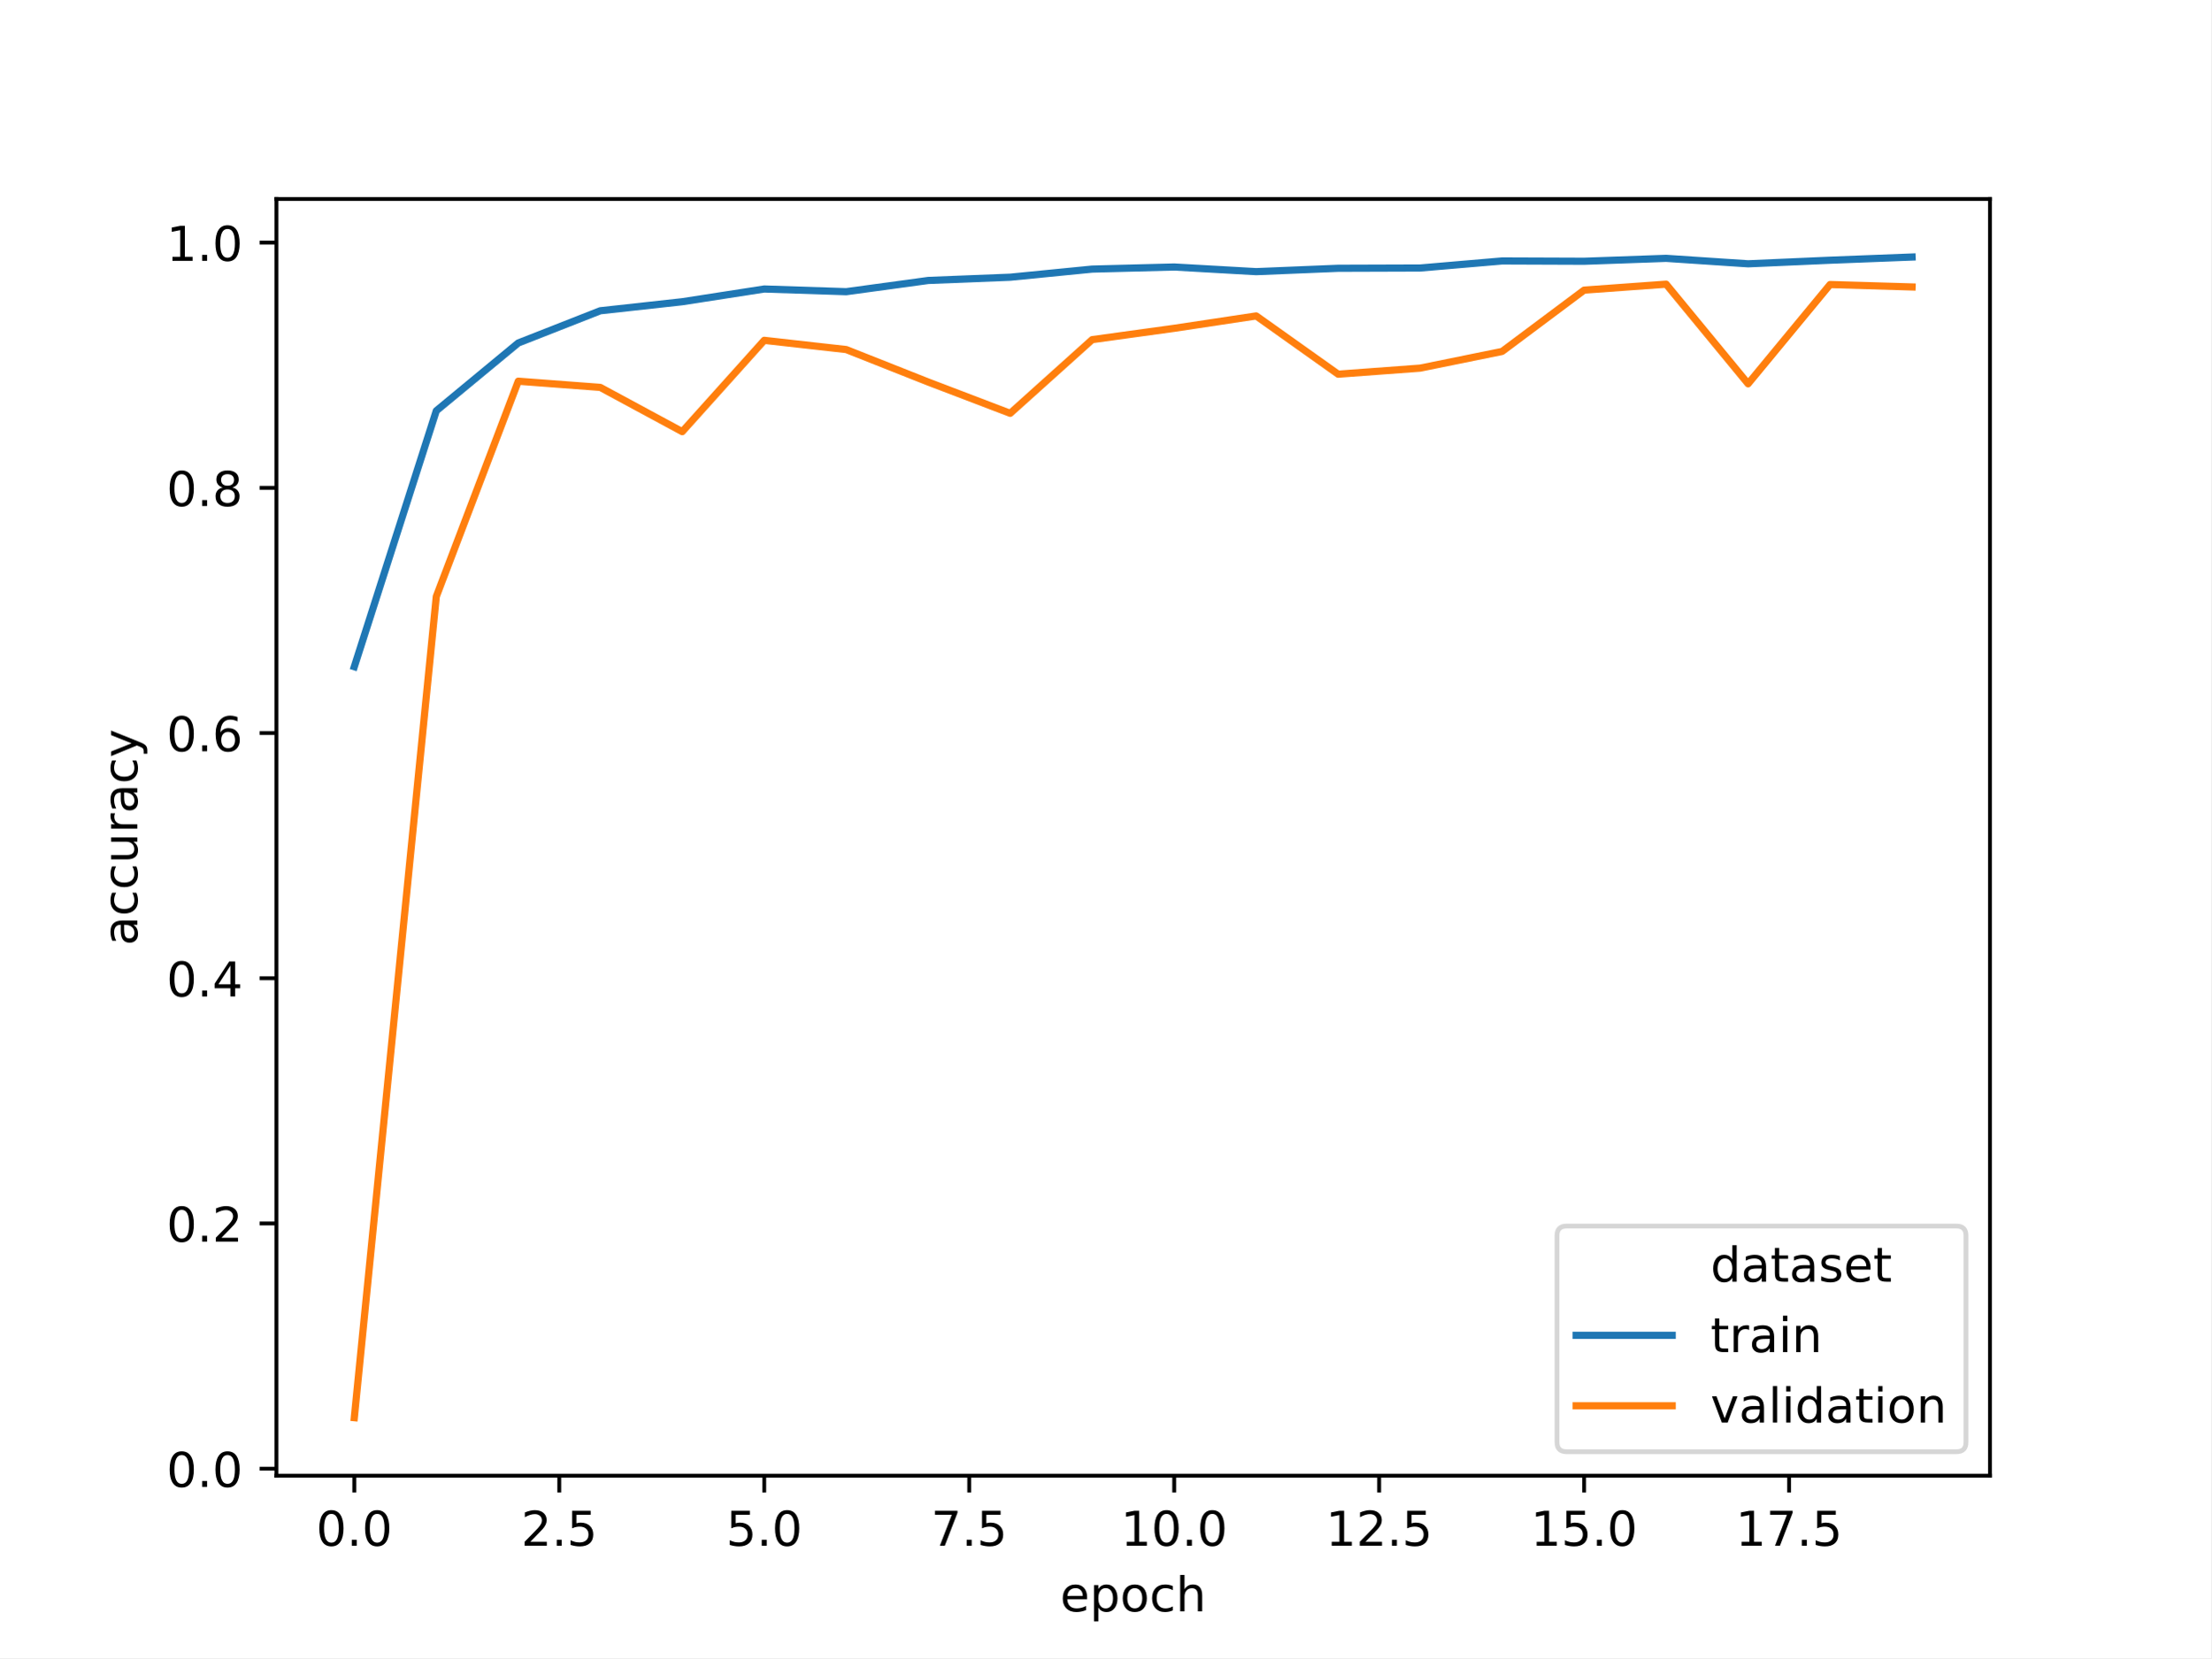
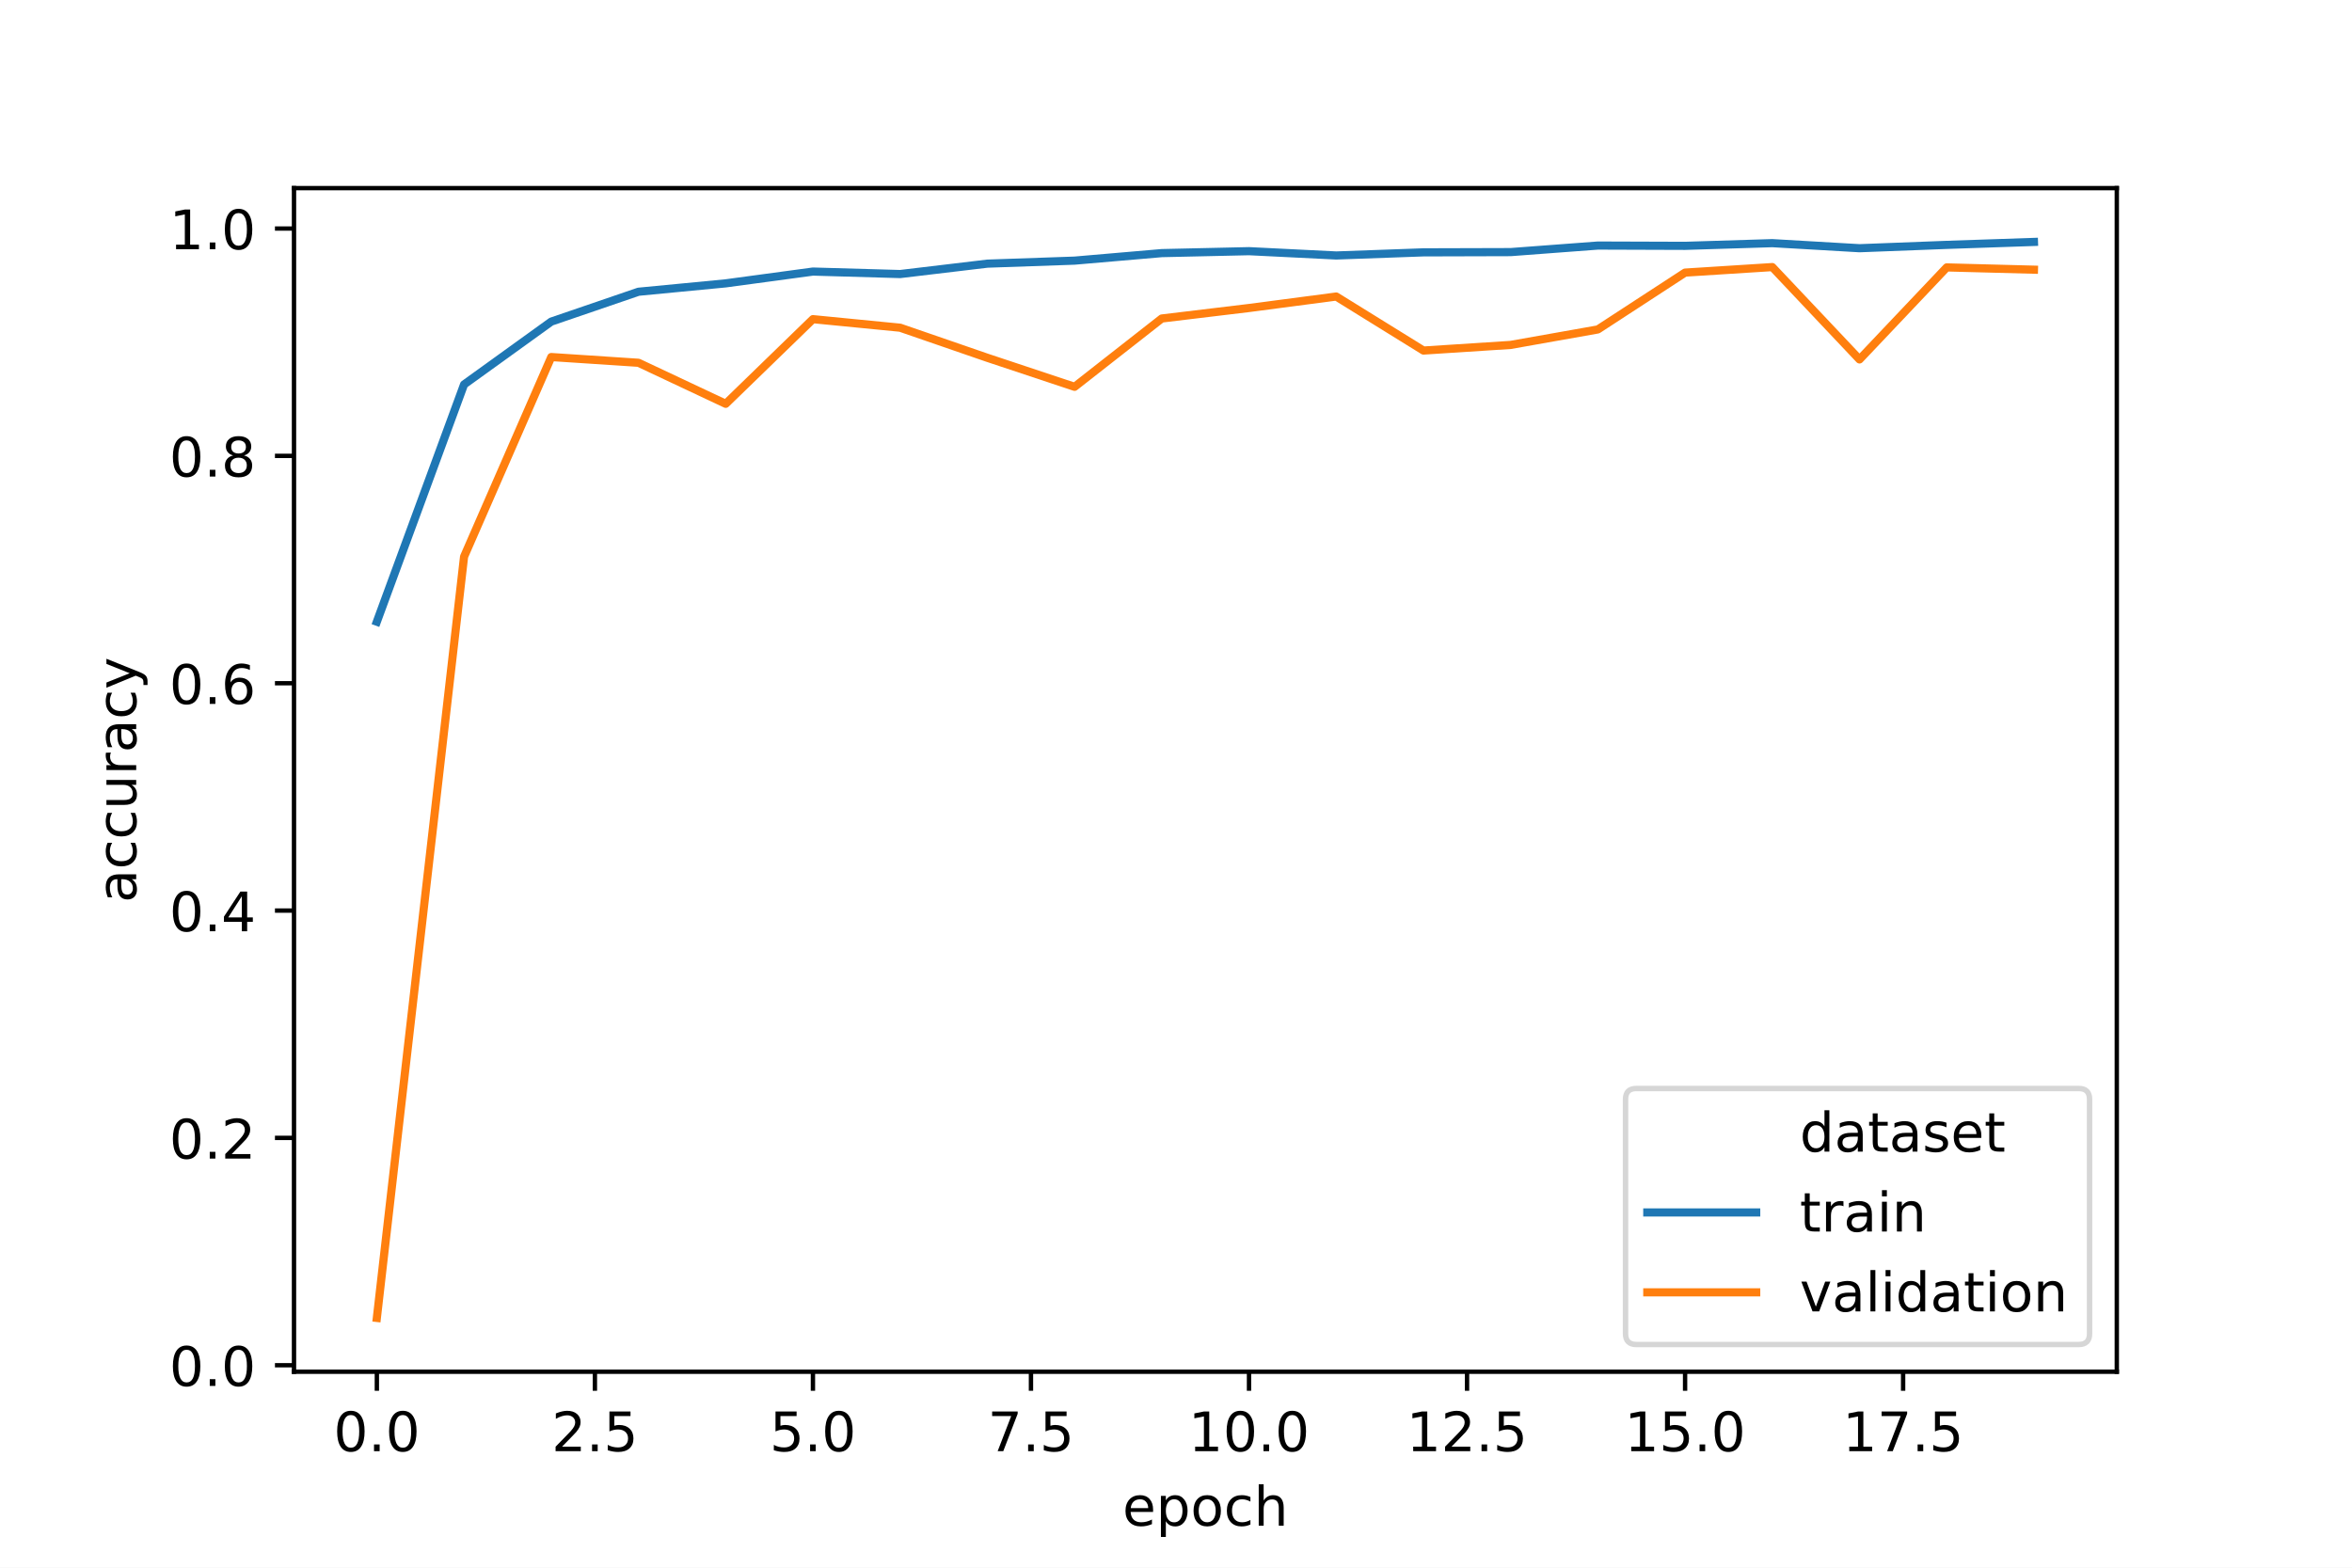
- <svg xmlns="http://www.w3.org/2000/svg" xmlns:xlink="http://www.w3.org/1999/xlink" height="345.6pt" version="1.1" viewBox="0 0 460.8 345.6" width="460.8pt">
+ <svg xmlns="http://www.w3.org/2000/svg" xmlns:xlink="http://www.w3.org/1999/xlink" height="288pt" version="1.1" viewBox="0 0 432 288" width="432pt">
  <defs>
    <style type="text/css">
*{stroke-linecap:butt;stroke-linejoin:round;}
  </style>
  </defs>
  <g id="figure_1">
    <g id="patch_1">
-       <path d="M 0 345.6  L 460.8 345.6  L 460.8 0  L 0 0  z " style="fill:#ffffff;" />
+       <path d="M 0 288  L 432 288  L 432 0  L 0 0  z " style="fill:#ffffff;" />
    </g>
    <g id="axes_1">
      <g id="patch_2">
-         <path d="M 57.6 307.584  L 414.72 307.584  L 414.72 41.472  L 57.6 41.472  z " style="fill:#ffffff;" />
+         <path d="M 54 252  L 388.8 252  L 388.8 34.56  L 54 34.56  z " style="fill:#ffffff;" />
      </g>
      <g id="matplotlib.axis_1">
        <g id="xtick_1">
          <g id="line2d_1">
            <defs>
-               <path d="M 0 0  L 0 3.5  " id="mc1f3b159d9" style="stroke:#000000;stroke-width:0.8;" />
-             </defs>
-             <g>
-               <use style="stroke:#000000;stroke-width:0.8;" x="73.833" xlink:href="#mc1f3b159d9" y="307.584" />
+               <path d="M 0 0  L 0 3.5  " id="m09e9f2f989" style="stroke:#000000;stroke-width:0.8;" />
+             </defs>
+             <g>
+               <use style="stroke:#000000;stroke-width:0.8;" x="69.218" xlink:href="#m09e9f2f989" y="252" />
            </g>
          </g>
          <g id="text_1">
            <defs>
              <path d="M 31.781 66.406  Q 24.172 66.406 20.328 58.906  Q 16.5 51.422 16.5 36.375  Q 16.5 21.391 20.328 13.891  Q 24.172 6.391 31.781 6.391  Q 39.453 6.391 43.281 13.891  Q 47.125 21.391 47.125 36.375  Q 47.125 51.422 43.281 58.906  Q 39.453 66.406 31.781 66.406  z M 31.781 74.219  Q 44.047 74.219 50.516 64.516  Q 56.984 54.828 56.984 36.375  Q 56.984 17.969 50.516 8.266  Q 44.047 -1.422 31.781 -1.422  Q 19.531 -1.422 13.062 8.266  Q 6.594 17.969 6.594 36.375  Q 6.594 54.828 13.062 64.516  Q 19.531 74.219 31.781 74.219  z " id="DejaVuSans-48" />
              <path d="M 10.688 12.406  L 21 12.406  L 21 0  L 10.688 0  z " id="DejaVuSans-46" />
            </defs>
-             <g transform="translate(65.88116 322.1824)scale(0.1 -0.1)">
+             <g transform="translate(61.26662 266.5984)scale(0.1 -0.1)">
              <use xlink:href="#DejaVuSans-48" />
              <use x="63.623" xlink:href="#DejaVuSans-46" />
              <use x="95.41" xlink:href="#DejaVuSans-48" />
            </g>
          </g>
        </g>
        <g id="xtick_2">
          <g id="line2d_2">
            <g>
-               <use style="stroke:#000000;stroke-width:0.8;" x="116.55" xlink:href="#mc1f3b159d9" y="307.584" />
+               <use style="stroke:#000000;stroke-width:0.8;" x="109.266" xlink:href="#m09e9f2f989" y="252" />
            </g>
          </g>
          <g id="text_2">
            <defs>
              <path d="M 19.188 8.297  L 53.609 8.297  L 53.609 0  L 7.328 0  L 7.328 8.297  Q 12.938 14.109 22.625 23.891  Q 32.328 33.688 34.812 36.531  Q 39.547 41.844 41.422 45.531  Q 43.312 49.219 43.312 52.781  Q 43.312 58.594 39.234 62.25  Q 35.156 65.922 28.609 65.922  Q 23.969 65.922 18.812 64.312  Q 13.672 62.703 7.812 59.422  L 7.812 69.391  Q 13.766 71.781 18.938 73  Q 24.125 74.219 28.422 74.219  Q 39.75 74.219 46.484 68.547  Q 53.219 62.891 53.219 53.422  Q 53.219 48.922 51.531 44.891  Q 49.859 40.875 45.406 35.406  Q 44.188 33.984 37.641 27.219  Q 31.109 20.453 19.188 8.297  z " id="DejaVuSans-50" />
              <path d="M 10.797 72.906  L 49.516 72.906  L 49.516 64.594  L 19.828 64.594  L 19.828 46.734  Q 21.969 47.469 24.109 47.828  Q 26.266 48.188 28.422 48.188  Q 40.625 48.188 47.75 41.5  Q 54.891 34.812 54.891 23.391  Q 54.891 11.625 47.562 5.094  Q 40.234 -1.422 26.906 -1.422  Q 22.312 -1.422 17.547 -0.641  Q 12.797 0.141 7.719 1.703  L 7.719 11.625  Q 12.109 9.234 16.797 8.062  Q 21.484 6.891 26.703 6.891  Q 35.156 6.891 40.078 11.328  Q 45.016 15.766 45.016 23.391  Q 45.016 31 40.078 35.438  Q 35.156 39.891 26.703 39.891  Q 22.75 39.891 18.812 39.016  Q 14.891 38.141 10.797 36.281  z " id="DejaVuSans-53" />
            </defs>
-             <g transform="translate(108.5989 322.1824)scale(0.1 -0.1)">
+             <g transform="translate(101.3145 266.5984)scale(0.1 -0.1)">
              <use xlink:href="#DejaVuSans-50" />
              <use x="63.623" xlink:href="#DejaVuSans-46" />
              <use x="95.41" xlink:href="#DejaVuSans-53" />
            </g>
          </g>
        </g>
        <g id="xtick_3">
          <g id="line2d_3">
            <g>
-               <use style="stroke:#000000;stroke-width:0.8;" x="159.268" xlink:href="#mc1f3b159d9" y="307.584" />
+               <use style="stroke:#000000;stroke-width:0.8;" x="149.314" xlink:href="#m09e9f2f989" y="252" />
            </g>
          </g>
          <g id="text_3">
-             <g transform="translate(151.3166 322.1824)scale(0.1 -0.1)">
+             <g transform="translate(141.3623 266.5984)scale(0.1 -0.1)">
              <use xlink:href="#DejaVuSans-53" />
              <use x="63.623" xlink:href="#DejaVuSans-46" />
              <use x="95.41" xlink:href="#DejaVuSans-48" />
            </g>
          </g>
        </g>
        <g id="xtick_4">
          <g id="line2d_4">
            <g>
-               <use style="stroke:#000000;stroke-width:0.8;" x="201.986" xlink:href="#mc1f3b159d9" y="307.584" />
+               <use style="stroke:#000000;stroke-width:0.8;" x="189.362" xlink:href="#m09e9f2f989" y="252" />
            </g>
          </g>
          <g id="text_4">
            <defs>
              <path d="M 8.203 72.906  L 55.078 72.906  L 55.078 68.703  L 28.609 0  L 18.312 0  L 43.219 64.594  L 8.203 64.594  z " id="DejaVuSans-55" />
            </defs>
-             <g transform="translate(194.0343 322.1824)scale(0.1 -0.1)">
+             <g transform="translate(181.4102 266.5984)scale(0.1 -0.1)">
              <use xlink:href="#DejaVuSans-55" />
              <use x="63.623" xlink:href="#DejaVuSans-46" />
              <use x="95.41" xlink:href="#DejaVuSans-53" />
            </g>
          </g>
        </g>
        <g id="xtick_5">
          <g id="line2d_5">
            <g>
-               <use style="stroke:#000000;stroke-width:0.8;" x="244.704" xlink:href="#mc1f3b159d9" y="307.584" />
+               <use style="stroke:#000000;stroke-width:0.8;" x="229.41" xlink:href="#m09e9f2f989" y="252" />
            </g>
          </g>
          <g id="text_5">
            <defs>
              <path d="M 12.406 8.297  L 28.516 8.297  L 28.516 63.922  L 10.984 60.406  L 10.984 69.391  L 28.422 72.906  L 38.281 72.906  L 38.281 8.297  L 54.391 8.297  L 54.391 0  L 12.406 0  z " id="DejaVuSans-49" />
            </defs>
-             <g transform="translate(233.5707 322.1824)scale(0.1 -0.1)">
+             <g transform="translate(218.2768 266.5984)scale(0.1 -0.1)">
              <use xlink:href="#DejaVuSans-49" />
              <use x="63.623" xlink:href="#DejaVuSans-48" />
              <use x="127.246" xlink:href="#DejaVuSans-46" />
              <use x="159.033" xlink:href="#DejaVuSans-48" />
            </g>
          </g>
        </g>
        <g id="xtick_6">
          <g id="line2d_6">
            <g>
-               <use style="stroke:#000000;stroke-width:0.8;" x="287.421" xlink:href="#mc1f3b159d9" y="307.584" />
+               <use style="stroke:#000000;stroke-width:0.8;" x="269.457" xlink:href="#m09e9f2f989" y="252" />
            </g>
          </g>
          <g id="text_6">
-             <g transform="translate(276.2884 322.1824)scale(0.1 -0.1)">
+             <g transform="translate(258.3246 266.5984)scale(0.1 -0.1)">
              <use xlink:href="#DejaVuSans-49" />
              <use x="63.623" xlink:href="#DejaVuSans-50" />
              <use x="127.246" xlink:href="#DejaVuSans-46" />
              <use x="159.033" xlink:href="#DejaVuSans-53" />
            </g>
          </g>
        </g>
        <g id="xtick_7">
          <g id="line2d_7">
            <g>
-               <use style="stroke:#000000;stroke-width:0.8;" x="330.139" xlink:href="#mc1f3b159d9" y="307.584" />
+               <use style="stroke:#000000;stroke-width:0.8;" x="309.505" xlink:href="#m09e9f2f989" y="252" />
            </g>
          </g>
          <g id="text_7">
-             <g transform="translate(319.0061 322.1824)scale(0.1 -0.1)">
+             <g transform="translate(298.3725 266.5984)scale(0.1 -0.1)">
              <use xlink:href="#DejaVuSans-49" />
              <use x="63.623" xlink:href="#DejaVuSans-53" />
              <use x="127.246" xlink:href="#DejaVuSans-46" />
              <use x="159.033" xlink:href="#DejaVuSans-48" />
            </g>
          </g>
        </g>
        <g id="xtick_8">
          <g id="line2d_8">
            <g>
-               <use style="stroke:#000000;stroke-width:0.8;" x="372.857" xlink:href="#mc1f3b159d9" y="307.584" />
+               <use style="stroke:#000000;stroke-width:0.8;" x="349.553" xlink:href="#m09e9f2f989" y="252" />
            </g>
          </g>
          <g id="text_8">
-             <g transform="translate(361.7238 322.1824)scale(0.1 -0.1)">
+             <g transform="translate(338.4203 266.5984)scale(0.1 -0.1)">
              <use xlink:href="#DejaVuSans-49" />
              <use x="63.623" xlink:href="#DejaVuSans-55" />
              <use x="127.246" xlink:href="#DejaVuSans-46" />
              <use x="159.033" xlink:href="#DejaVuSans-53" />
            </g>
          </g>
        </g>
        <g id="text_9">
          <defs>
            <path d="M 56.203 29.594  L 56.203 25.203  L 14.891 25.203  Q 15.484 15.922 20.484 11.062  Q 25.484 6.203 34.422 6.203  Q 39.594 6.203 44.453 7.469  Q 49.312 8.734 54.109 11.281  L 54.109 2.781  Q 49.266 0.734 44.188 -0.344  Q 39.109 -1.422 33.891 -1.422  Q 20.797 -1.422 13.156 6.188  Q 5.516 13.812 5.516 26.812  Q 5.516 40.234 12.766 48.109  Q 20.016 56 32.328 56  Q 43.359 56 49.781 48.891  Q 56.203 41.797 56.203 29.594  z M 47.219 32.234  Q 47.125 39.594 43.094 43.984  Q 39.062 48.391 32.422 48.391  Q 24.906 48.391 20.391 44.141  Q 15.875 39.891 15.188 32.172  z " id="DejaVuSans-101" />
            <path d="M 18.109 8.203  L 18.109 -20.797  L 9.078 -20.797  L 9.078 54.688  L 18.109 54.688  L 18.109 46.391  Q 20.953 51.266 25.266 53.625  Q 29.594 56 35.594 56  Q 45.562 56 51.781 48.094  Q 58.016 40.188 58.016 27.297  Q 58.016 14.406 51.781 6.484  Q 45.562 -1.422 35.594 -1.422  Q 29.594 -1.422 25.266 0.953  Q 20.953 3.328 18.109 8.203  z M 48.688 27.297  Q 48.688 37.203 44.609 42.844  Q 40.531 48.484 33.406 48.484  Q 26.266 48.484 22.188 42.844  Q 18.109 37.203 18.109 27.297  Q 18.109 17.391 22.188 11.75  Q 26.266 6.109 33.406 6.109  Q 40.531 6.109 44.609 11.75  Q 48.688 17.391 48.688 27.297  z " id="DejaVuSans-112" />
            <path d="M 30.609 48.391  Q 23.391 48.391 19.188 42.75  Q 14.984 37.109 14.984 27.297  Q 14.984 17.484 19.156 11.844  Q 23.344 6.203 30.609 6.203  Q 37.797 6.203 41.984 11.859  Q 46.188 17.531 46.188 27.297  Q 46.188 37.016 41.984 42.703  Q 37.797 48.391 30.609 48.391  z M 30.609 56  Q 42.328 56 49.016 48.375  Q 55.719 40.766 55.719 27.297  Q 55.719 13.875 49.016 6.219  Q 42.328 -1.422 30.609 -1.422  Q 18.844 -1.422 12.172 6.219  Q 5.516 13.875 5.516 27.297  Q 5.516 40.766 12.172 48.375  Q 18.844 56 30.609 56  z " id="DejaVuSans-111" />
            <path d="M 48.781 52.594  L 48.781 44.188  Q 44.969 46.297 41.141 47.344  Q 37.312 48.391 33.406 48.391  Q 24.656 48.391 19.812 42.844  Q 14.984 37.312 14.984 27.297  Q 14.984 17.281 19.812 11.734  Q 24.656 6.203 33.406 6.203  Q 37.312 6.203 41.141 7.25  Q 44.969 8.297 48.781 10.406  L 48.781 2.094  Q 45.016 0.344 40.984 -0.531  Q 36.969 -1.422 32.422 -1.422  Q 20.062 -1.422 12.781 6.344  Q 5.516 14.109 5.516 27.297  Q 5.516 40.672 12.859 48.328  Q 20.219 56 33.016 56  Q 37.156 56 41.109 55.141  Q 45.062 54.297 48.781 52.594  z " id="DejaVuSans-99" />
            <path d="M 54.891 33.016  L 54.891 0  L 45.906 0  L 45.906 32.719  Q 45.906 40.484 42.875 44.328  Q 39.844 48.188 33.797 48.188  Q 26.516 48.188 22.312 43.547  Q 18.109 38.922 18.109 30.906  L 18.109 0  L 9.078 0  L 9.078 75.984  L 18.109 75.984  L 18.109 46.188  Q 21.344 51.125 25.703 53.562  Q 30.078 56 35.797 56  Q 45.219 56 50.047 50.172  Q 54.891 44.344 54.891 33.016  z " id="DejaVuSans-104" />
          </defs>
-           <g transform="translate(220.9319 335.8606)scale(0.1 -0.1)">
+           <g transform="translate(206.1719 280.2766)scale(0.1 -0.1)">
            <use xlink:href="#DejaVuSans-101" />
            <use x="61.523" xlink:href="#DejaVuSans-112" />
            <use x="125" xlink:href="#DejaVuSans-111" />
            <use x="186.182" xlink:href="#DejaVuSans-99" />
            <use x="241.162" xlink:href="#DejaVuSans-104" />
          </g>
        </g>
      </g>
      <g id="matplotlib.axis_2">
        <g id="ytick_1">
          <g id="line2d_9">
            <defs>
-               <path d="M 0 0  L -3.5 0  " id="m340dcaae7a" style="stroke:#000000;stroke-width:0.8;" />
-             </defs>
-             <g>
-               <use style="stroke:#000000;stroke-width:0.8;" x="57.6" xlink:href="#m340dcaae7a" y="306.124" />
+               <path d="M 0 0  L -3.5 0  " id="m075f755fe5" style="stroke:#000000;stroke-width:0.8;" />
+             </defs>
+             <g>
+               <use style="stroke:#000000;stroke-width:0.8;" x="54" xlink:href="#m075f755fe5" y="250.807" />
            </g>
          </g>
          <g id="text_10">
-             <g transform="translate(34.69687 309.9236)scale(0.1 -0.1)">
+             <g transform="translate(31.09688 254.6066)scale(0.1 -0.1)">
              <use xlink:href="#DejaVuSans-48" />
              <use x="63.623" xlink:href="#DejaVuSans-46" />
              <use x="95.41" xlink:href="#DejaVuSans-48" />
            </g>
          </g>
        </g>
        <g id="ytick_2">
          <g id="line2d_10">
            <g>
-               <use style="stroke:#000000;stroke-width:0.8;" x="57.6" xlink:href="#m340dcaae7a" y="255.011" />
+               <use style="stroke:#000000;stroke-width:0.8;" x="54" xlink:href="#m075f755fe5" y="209.043" />
            </g>
          </g>
          <g id="text_11">
-             <g transform="translate(34.69687 258.8106)scale(0.1 -0.1)">
+             <g transform="translate(31.09688 212.8422)scale(0.1 -0.1)">
              <use xlink:href="#DejaVuSans-48" />
              <use x="63.623" xlink:href="#DejaVuSans-46" />
              <use x="95.41" xlink:href="#DejaVuSans-50" />
            </g>
          </g>
        </g>
        <g id="ytick_3">
          <g id="line2d_11">
            <g>
-               <use style="stroke:#000000;stroke-width:0.8;" x="57.6" xlink:href="#m340dcaae7a" y="203.898" />
+               <use style="stroke:#000000;stroke-width:0.8;" x="54" xlink:href="#m075f755fe5" y="167.279" />
            </g>
          </g>
          <g id="text_12">
            <defs>
              <path d="M 37.797 64.312  L 12.891 25.391  L 37.797 25.391  z M 35.203 72.906  L 47.609 72.906  L 47.609 25.391  L 58.016 25.391  L 58.016 17.188  L 47.609 17.188  L 47.609 0  L 37.797 0  L 37.797 17.188  L 4.891 17.188  L 4.891 26.703  z " id="DejaVuSans-52" />
            </defs>
-             <g transform="translate(34.69687 207.6976)scale(0.1 -0.1)">
+             <g transform="translate(31.09688 171.0778)scale(0.1 -0.1)">
              <use xlink:href="#DejaVuSans-48" />
              <use x="63.623" xlink:href="#DejaVuSans-46" />
              <use x="95.41" xlink:href="#DejaVuSans-52" />
            </g>
          </g>
        </g>
        <g id="ytick_4">
          <g id="line2d_12">
            <g>
-               <use style="stroke:#000000;stroke-width:0.8;" x="57.6" xlink:href="#m340dcaae7a" y="152.785" />
+               <use style="stroke:#000000;stroke-width:0.8;" x="54" xlink:href="#m075f755fe5" y="125.514" />
            </g>
          </g>
          <g id="text_13">
            <defs>
              <path d="M 33.016 40.375  Q 26.375 40.375 22.484 35.828  Q 18.609 31.297 18.609 23.391  Q 18.609 15.531 22.484 10.953  Q 26.375 6.391 33.016 6.391  Q 39.656 6.391 43.531 10.953  Q 47.406 15.531 47.406 23.391  Q 47.406 31.297 43.531 35.828  Q 39.656 40.375 33.016 40.375  z M 52.594 71.297  L 52.594 62.312  Q 48.875 64.062 45.094 64.984  Q 41.312 65.922 37.594 65.922  Q 27.828 65.922 22.672 59.328  Q 17.531 52.734 16.797 39.406  Q 19.672 43.656 24.016 45.922  Q 28.375 48.188 33.594 48.188  Q 44.578 48.188 50.953 41.516  Q 57.328 34.859 57.328 23.391  Q 57.328 12.156 50.688 5.359  Q 44.047 -1.422 33.016 -1.422  Q 20.359 -1.422 13.672 8.266  Q 6.984 17.969 6.984 36.375  Q 6.984 53.656 15.188 63.938  Q 23.391 74.219 37.203 74.219  Q 40.922 74.219 44.703 73.484  Q 48.484 72.75 52.594 71.297  z " id="DejaVuSans-54" />
            </defs>
-             <g transform="translate(34.69687 156.5846)scale(0.1 -0.1)">
+             <g transform="translate(31.09688 129.3134)scale(0.1 -0.1)">
              <use xlink:href="#DejaVuSans-48" />
              <use x="63.623" xlink:href="#DejaVuSans-46" />
              <use x="95.41" xlink:href="#DejaVuSans-54" />
            </g>
          </g>
        </g>
        <g id="ytick_5">
          <g id="line2d_13">
            <g>
-               <use style="stroke:#000000;stroke-width:0.8;" x="57.6" xlink:href="#m340dcaae7a" y="101.672" />
+               <use style="stroke:#000000;stroke-width:0.8;" x="54" xlink:href="#m075f755fe5" y="83.75" />
            </g>
          </g>
          <g id="text_14">
            <defs>
              <path d="M 31.781 34.625  Q 24.75 34.625 20.719 30.859  Q 16.703 27.094 16.703 20.516  Q 16.703 13.922 20.719 10.156  Q 24.75 6.391 31.781 6.391  Q 38.812 6.391 42.859 10.172  Q 46.922 13.969 46.922 20.516  Q 46.922 27.094 42.891 30.859  Q 38.875 34.625 31.781 34.625  z M 21.922 38.812  Q 15.578 40.375 12.031 44.719  Q 8.5 49.078 8.5 55.328  Q 8.5 64.062 14.719 69.141  Q 20.953 74.219 31.781 74.219  Q 42.672 74.219 48.875 69.141  Q 55.078 64.062 55.078 55.328  Q 55.078 49.078 51.531 44.719  Q 48 40.375 41.703 38.812  Q 48.828 37.156 52.797 32.312  Q 56.781 27.484 56.781 20.516  Q 56.781 9.906 50.312 4.234  Q 43.844 -1.422 31.781 -1.422  Q 19.734 -1.422 13.25 4.234  Q 6.781 9.906 6.781 20.516  Q 6.781 27.484 10.781 32.312  Q 14.797 37.156 21.922 38.812  z M 18.312 54.391  Q 18.312 48.734 21.844 45.562  Q 25.391 42.391 31.781 42.391  Q 38.141 42.391 41.719 45.562  Q 45.312 48.734 45.312 54.391  Q 45.312 60.062 41.719 63.234  Q 38.141 66.406 31.781 66.406  Q 25.391 66.406 21.844 63.234  Q 18.312 60.062 18.312 54.391  z " id="DejaVuSans-56" />
            </defs>
-             <g transform="translate(34.69687 105.4717)scale(0.1 -0.1)">
+             <g transform="translate(31.09688 87.54897)scale(0.1 -0.1)">
              <use xlink:href="#DejaVuSans-48" />
              <use x="63.623" xlink:href="#DejaVuSans-46" />
              <use x="95.41" xlink:href="#DejaVuSans-56" />
            </g>
          </g>
        </g>
        <g id="ytick_6">
          <g id="line2d_14">
            <g>
-               <use style="stroke:#000000;stroke-width:0.8;" x="57.6" xlink:href="#m340dcaae7a" y="50.559" />
+               <use style="stroke:#000000;stroke-width:0.8;" x="54" xlink:href="#m075f755fe5" y="41.985" />
            </g>
          </g>
          <g id="text_15">
-             <g transform="translate(34.69687 54.35867)scale(0.1 -0.1)">
+             <g transform="translate(31.09688 45.78457)scale(0.1 -0.1)">
              <use xlink:href="#DejaVuSans-49" />
              <use x="63.623" xlink:href="#DejaVuSans-46" />
              <use x="95.41" xlink:href="#DejaVuSans-48" />
            </g>
          </g>
        </g>
        <g id="text_16">
          <defs>
            <path d="M 34.281 27.484  Q 23.391 27.484 19.188 25  Q 14.984 22.516 14.984 16.5  Q 14.984 11.719 18.141 8.906  Q 21.297 6.109 26.703 6.109  Q 34.188 6.109 38.703 11.406  Q 43.219 16.703 43.219 25.484  L 43.219 27.484  z M 52.203 31.203  L 52.203 0  L 43.219 0  L 43.219 8.297  Q 40.141 3.328 35.547 0.953  Q 30.953 -1.422 24.312 -1.422  Q 15.922 -1.422 10.953 3.297  Q 6 8.016 6 15.922  Q 6 25.141 12.172 29.828  Q 18.359 34.516 30.609 34.516  L 43.219 34.516  L 43.219 35.406  Q 43.219 41.609 39.141 45  Q 35.062 48.391 27.688 48.391  Q 23 48.391 18.547 47.266  Q 14.109 46.141 10.016 43.891  L 10.016 52.203  Q 14.938 54.109 19.578 55.047  Q 24.219 56 28.609 56  Q 40.484 56 46.344 49.844  Q 52.203 43.703 52.203 31.203  z " id="DejaVuSans-97" />
            <path d="M 8.5 21.578  L 8.5 54.688  L 17.484 54.688  L 17.484 21.922  Q 17.484 14.156 20.5 10.266  Q 23.531 6.391 29.594 6.391  Q 36.859 6.391 41.078 11.031  Q 45.312 15.672 45.312 23.688  L 45.312 54.688  L 54.297 54.688  L 54.297 0  L 45.312 0  L 45.312 8.406  Q 42.047 3.422 37.719 1  Q 33.406 -1.422 27.688 -1.422  Q 18.266 -1.422 13.375 4.438  Q 8.5 10.297 8.5 21.578  z M 31.109 56  z " id="DejaVuSans-117" />
            <path d="M 41.109 46.297  Q 39.594 47.172 37.812 47.578  Q 36.031 48 33.891 48  Q 26.266 48 22.188 43.047  Q 18.109 38.094 18.109 28.812  L 18.109 0  L 9.078 0  L 9.078 54.688  L 18.109 54.688  L 18.109 46.188  Q 20.953 51.172 25.484 53.578  Q 30.031 56 36.531 56  Q 37.453 56 38.578 55.875  Q 39.703 55.766 41.062 55.516  z " id="DejaVuSans-114" />
            <path d="M 32.172 -5.078  Q 28.375 -14.844 24.75 -17.812  Q 21.141 -20.797 15.094 -20.797  L 7.906 -20.797  L 7.906 -13.281  L 13.188 -13.281  Q 16.891 -13.281 18.938 -11.516  Q 21 -9.766 23.484 -3.219  L 25.094 0.875  L 2.984 54.688  L 12.5 54.688  L 29.594 11.922  L 46.688 54.688  L 56.203 54.688  z " id="DejaVuSans-121" />
          </defs>
-           <g transform="translate(28.61719 197.0874)rotate(-90)scale(0.1 -0.1)">
+           <g transform="translate(25.01719 165.8394)rotate(-90)scale(0.1 -0.1)">
            <use xlink:href="#DejaVuSans-97" />
            <use x="61.279" xlink:href="#DejaVuSans-99" />
            <use x="116.26" xlink:href="#DejaVuSans-99" />
            <use x="171.24" xlink:href="#DejaVuSans-117" />
            <use x="234.619" xlink:href="#DejaVuSans-114" />
            <use x="275.732" xlink:href="#DejaVuSans-97" />
            <use x="337.012" xlink:href="#DejaVuSans-99" />
            <use x="391.992" xlink:href="#DejaVuSans-121" />
          </g>
        </g>
      </g>
      <g id="line2d_15">
-         <path clip-path="url(#p27886aceff)" d="M 73.833 138.956  L 90.92 85.619  L 108.007 71.482  L 125.094 64.769  L 142.181 62.885  L 159.268 60.232  L 176.355 60.79  L 193.442 58.453  L 210.529 57.774  L 227.616 56.083  L 244.704 55.646  L 261.791 56.617  L 278.878 55.913  L 295.965 55.857  L 313.052 54.385  L 330.139 54.45  L 347.226 53.843  L 364.313 54.983  L 381.4 54.231  L 398.487 53.568  " style="fill:none;stroke:#1f77b4;stroke-linecap:square;stroke-width:1.5;" />
+         <path clip-path="url(#p1e6378d5a4)" d="M 69.218 114.214  L 85.237 70.632  L 101.256 59.081  L 117.276 53.596  L 133.295 52.056  L 149.314 49.889  L 165.333 50.345  L 181.352 48.435  L 197.371 47.88  L 213.39 46.499  L 229.41 46.142  L 245.429 46.935  L 261.448 46.36  L 277.467 46.314  L 293.486 45.111  L 309.505 45.164  L 325.524 44.668  L 341.544 45.6  L 357.563 44.986  L 373.582 44.444  " style="fill:none;stroke:#1f77b4;stroke-linecap:square;stroke-width:1.5;" />
      </g>
      <g id="line2d_16">
-         <path clip-path="url(#p27886aceff)" d="M 73.833 295.488  L 90.92 124.333  L 108.007 79.45  L 125.094 80.74  L 142.181 89.965  L 159.268 70.932  L 176.355 72.854  L 193.442 79.621  L 210.529 86.144  L 227.616 70.786  L 244.704 68.425  L 261.791 65.845  L 278.878 77.99  L 295.965 76.724  L 313.052 73.244  L 330.139 60.466  L 347.226 59.224  L 364.313 79.986  L 381.4 59.297  L 398.487 59.808  " style="fill:none;stroke:#ff7f0e;stroke-linecap:square;stroke-width:1.5;" />
+         <path clip-path="url(#p1e6378d5a4)" d="M 69.218 242.116  L 85.237 102.265  L 101.256 65.592  L 117.276 66.646  L 133.295 74.184  L 149.314 58.631  L 165.333 60.203  L 181.352 65.731  L 197.371 71.061  L 213.39 58.512  L 229.41 56.583  L 245.429 54.475  L 261.448 64.399  L 277.467 63.365  L 293.486 60.521  L 309.505 50.08  L 325.524 49.065  L 341.544 66.03  L 357.563 49.125  L 373.582 49.543  " style="fill:none;stroke:#ff7f0e;stroke-linecap:square;stroke-width:1.5;" />
      </g>
      <g id="line2d_17" />
      <g id="line2d_18" />
      <g id="line2d_19" />
      <g id="patch_3">
-         <path d="M 57.6 307.584  L 57.6 41.472  " style="fill:none;stroke:#000000;stroke-linecap:square;stroke-linejoin:miter;stroke-width:0.8;" />
+         <path d="M 54 252  L 54 34.56  " style="fill:none;stroke:#000000;stroke-linecap:square;stroke-linejoin:miter;stroke-width:0.8;" />
      </g>
      <g id="patch_4">
-         <path d="M 414.72 307.584  L 414.72 41.472  " style="fill:none;stroke:#000000;stroke-linecap:square;stroke-linejoin:miter;stroke-width:0.8;" />
+         <path d="M 388.8 252  L 388.8 34.56  " style="fill:none;stroke:#000000;stroke-linecap:square;stroke-linejoin:miter;stroke-width:0.8;" />
      </g>
      <g id="patch_5">
-         <path d="M 57.6 307.584  L 414.72 307.584  " style="fill:none;stroke:#000000;stroke-linecap:square;stroke-linejoin:miter;stroke-width:0.8;" />
+         <path d="M 54 252  L 388.8 252  " style="fill:none;stroke:#000000;stroke-linecap:square;stroke-linejoin:miter;stroke-width:0.8;" />
      </g>
      <g id="patch_6">
-         <path d="M 57.6 41.472  L 414.72 41.472  " style="fill:none;stroke:#000000;stroke-linecap:square;stroke-linejoin:miter;stroke-width:0.8;" />
+         <path d="M 54 34.56  L 388.8 34.56  " style="fill:none;stroke:#000000;stroke-linecap:square;stroke-linejoin:miter;stroke-width:0.8;" />
      </g>
      <g id="legend_1">
        <g id="patch_7">
-           <path d="M 326.486 302.584  L 407.72 302.584  Q 409.72 302.584 409.72 300.584  L 409.72 257.55  Q 409.72 255.55 407.72 255.55  L 326.486 255.55  Q 324.486 255.55 324.486 257.55  L 324.486 300.584  Q 324.486 302.584 326.486 302.584  z " style="fill:#ffffff;opacity:0.8;stroke:#cccccc;stroke-linejoin:miter;" />
+           <path d="M 300.566 247  L 381.8 247  Q 383.8 247 383.8 245  L 383.8 201.966  Q 383.8 199.966 381.8 199.966  L 300.566 199.966  Q 298.566 199.966 298.566 201.966  L 298.566 245  Q 298.566 247 300.566 247  z " style="fill:#ffffff;opacity:0.8;stroke:#cccccc;stroke-linejoin:miter;" />
        </g>
        <g id="line2d_20">
-           <path d="M 328.486 263.648  L 348.486 263.648  " style="fill:none;" />
+           <path d="M 302.566 208.064  L 322.566 208.064  " style="fill:none;" />
        </g>
        <g id="line2d_21" />
        <g id="text_17">
          <defs>
            <path d="M 45.406 46.391  L 45.406 75.984  L 54.391 75.984  L 54.391 0  L 45.406 0  L 45.406 8.203  Q 42.578 3.328 38.25 0.953  Q 33.938 -1.422 27.875 -1.422  Q 17.969 -1.422 11.734 6.484  Q 5.516 14.406 5.516 27.297  Q 5.516 40.188 11.734 48.094  Q 17.969 56 27.875 56  Q 33.938 56 38.25 53.625  Q 42.578 51.266 45.406 46.391  z M 14.797 27.297  Q 14.797 17.391 18.875 11.75  Q 22.953 6.109 30.078 6.109  Q 37.203 6.109 41.297 11.75  Q 45.406 17.391 45.406 27.297  Q 45.406 37.203 41.297 42.844  Q 37.203 48.484 30.078 48.484  Q 22.953 48.484 18.875 42.844  Q 14.797 37.203 14.797 27.297  z " id="DejaVuSans-100" />
            <path d="M 18.312 70.219  L 18.312 54.688  L 36.812 54.688  L 36.812 47.703  L 18.312 47.703  L 18.312 18.016  Q 18.312 11.328 20.141 9.422  Q 21.969 7.516 27.594 7.516  L 36.812 7.516  L 36.812 0  L 27.594 0  Q 17.188 0 13.234 3.875  Q 9.281 7.766 9.281 18.016  L 9.281 47.703  L 2.688 47.703  L 2.688 54.688  L 9.281 54.688  L 9.281 70.219  z " id="DejaVuSans-116" />
            <path d="M 44.281 53.078  L 44.281 44.578  Q 40.484 46.531 36.375 47.5  Q 32.281 48.484 27.875 48.484  Q 21.188 48.484 17.844 46.438  Q 14.5 44.391 14.5 40.281  Q 14.5 37.156 16.891 35.375  Q 19.281 33.594 26.516 31.984  L 29.594 31.297  Q 39.156 29.25 43.188 25.516  Q 47.219 21.781 47.219 15.094  Q 47.219 7.469 41.188 3.016  Q 35.156 -1.422 24.609 -1.422  Q 20.219 -1.422 15.453 -0.562  Q 10.688 0.297 5.422 2  L 5.422 11.281  Q 10.406 8.688 15.234 7.391  Q 20.062 6.109 24.812 6.109  Q 31.156 6.109 34.562 8.281  Q 37.984 10.453 37.984 14.406  Q 37.984 18.062 35.516 20.016  Q 33.062 21.969 24.703 23.781  L 21.578 24.516  Q 13.234 26.266 9.516 29.906  Q 5.812 33.547 5.812 39.891  Q 5.812 47.609 11.281 51.797  Q 16.75 56 26.812 56  Q 31.781 56 36.172 55.266  Q 40.578 54.547 44.281 53.078  z " id="DejaVuSans-115" />
          </defs>
-           <g transform="translate(356.4856 267.1481)scale(0.1 -0.1)">
+           <g transform="translate(330.5656 211.5641)scale(0.1 -0.1)">
            <use xlink:href="#DejaVuSans-100" />
            <use x="63.477" xlink:href="#DejaVuSans-97" />
            <use x="124.756" xlink:href="#DejaVuSans-116" />
            <use x="163.965" xlink:href="#DejaVuSans-97" />
            <use x="225.244" xlink:href="#DejaVuSans-115" />
            <use x="277.344" xlink:href="#DejaVuSans-101" />
            <use x="338.867" xlink:href="#DejaVuSans-116" />
          </g>
        </g>
        <g id="line2d_22">
-           <path d="M 328.486 278.326  L 348.486 278.326  " style="fill:none;stroke:#1f77b4;stroke-linecap:square;stroke-width:1.5;" />
+           <path d="M 302.566 222.742  L 322.566 222.742  " style="fill:none;stroke:#1f77b4;stroke-linecap:square;stroke-width:1.5;" />
        </g>
        <g id="line2d_23" />
        <g id="text_18">
          <defs>
            <path d="M 9.422 54.688  L 18.406 54.688  L 18.406 0  L 9.422 0  z M 9.422 75.984  L 18.406 75.984  L 18.406 64.594  L 9.422 64.594  z " id="DejaVuSans-105" />
            <path d="M 54.891 33.016  L 54.891 0  L 45.906 0  L 45.906 32.719  Q 45.906 40.484 42.875 44.328  Q 39.844 48.188 33.797 48.188  Q 26.516 48.188 22.312 43.547  Q 18.109 38.922 18.109 30.906  L 18.109 0  L 9.078 0  L 9.078 54.688  L 18.109 54.688  L 18.109 46.188  Q 21.344 51.125 25.703 53.562  Q 30.078 56 35.797 56  Q 45.219 56 50.047 50.172  Q 54.891 44.344 54.891 33.016  z " id="DejaVuSans-110" />
          </defs>
-           <g transform="translate(356.4856 281.8262)scale(0.1 -0.1)">
+           <g transform="translate(330.5656 226.2422)scale(0.1 -0.1)">
            <use xlink:href="#DejaVuSans-116" />
            <use x="39.209" xlink:href="#DejaVuSans-114" />
            <use x="80.322" xlink:href="#DejaVuSans-97" />
            <use x="141.602" xlink:href="#DejaVuSans-105" />
            <use x="169.385" xlink:href="#DejaVuSans-110" />
          </g>
        </g>
        <g id="line2d_24">
-           <path d="M 328.486 293.004  L 348.486 293.004  " style="fill:none;stroke:#ff7f0e;stroke-linecap:square;stroke-width:1.5;" />
+           <path d="M 302.566 237.42  L 322.566 237.42  " style="fill:none;stroke:#ff7f0e;stroke-linecap:square;stroke-width:1.5;" />
        </g>
        <g id="line2d_25" />
        <g id="text_19">
          <defs>
            <path d="M 2.984 54.688  L 12.5 54.688  L 29.594 8.797  L 46.688 54.688  L 56.203 54.688  L 35.688 0  L 23.484 0  z " id="DejaVuSans-118" />
            <path d="M 9.422 75.984  L 18.406 75.984  L 18.406 0  L 9.422 0  z " id="DejaVuSans-108" />
          </defs>
-           <g transform="translate(356.4856 296.5043)scale(0.1 -0.1)">
+           <g transform="translate(330.5656 240.9203)scale(0.1 -0.1)">
            <use xlink:href="#DejaVuSans-118" />
            <use x="59.18" xlink:href="#DejaVuSans-97" />
            <use x="120.459" xlink:href="#DejaVuSans-108" />
            <use x="148.242" xlink:href="#DejaVuSans-105" />
            <use x="176.025" xlink:href="#DejaVuSans-100" />
            <use x="239.502" xlink:href="#DejaVuSans-97" />
            <use x="300.781" xlink:href="#DejaVuSans-116" />
            <use x="339.99" xlink:href="#DejaVuSans-105" />
            <use x="367.773" xlink:href="#DejaVuSans-111" />
            <use x="428.955" xlink:href="#DejaVuSans-110" />
          </g>
        </g>
      </g>
    </g>
  </g>
  <defs>
-     <clipPath id="p27886aceff">
-       <rect height="266.112" width="357.12" x="57.6" y="41.472" />
+     <clipPath id="p1e6378d5a4">
+       <rect height="217.44" width="334.8" x="54" y="34.56" />
    </clipPath>
  </defs>
</svg>
